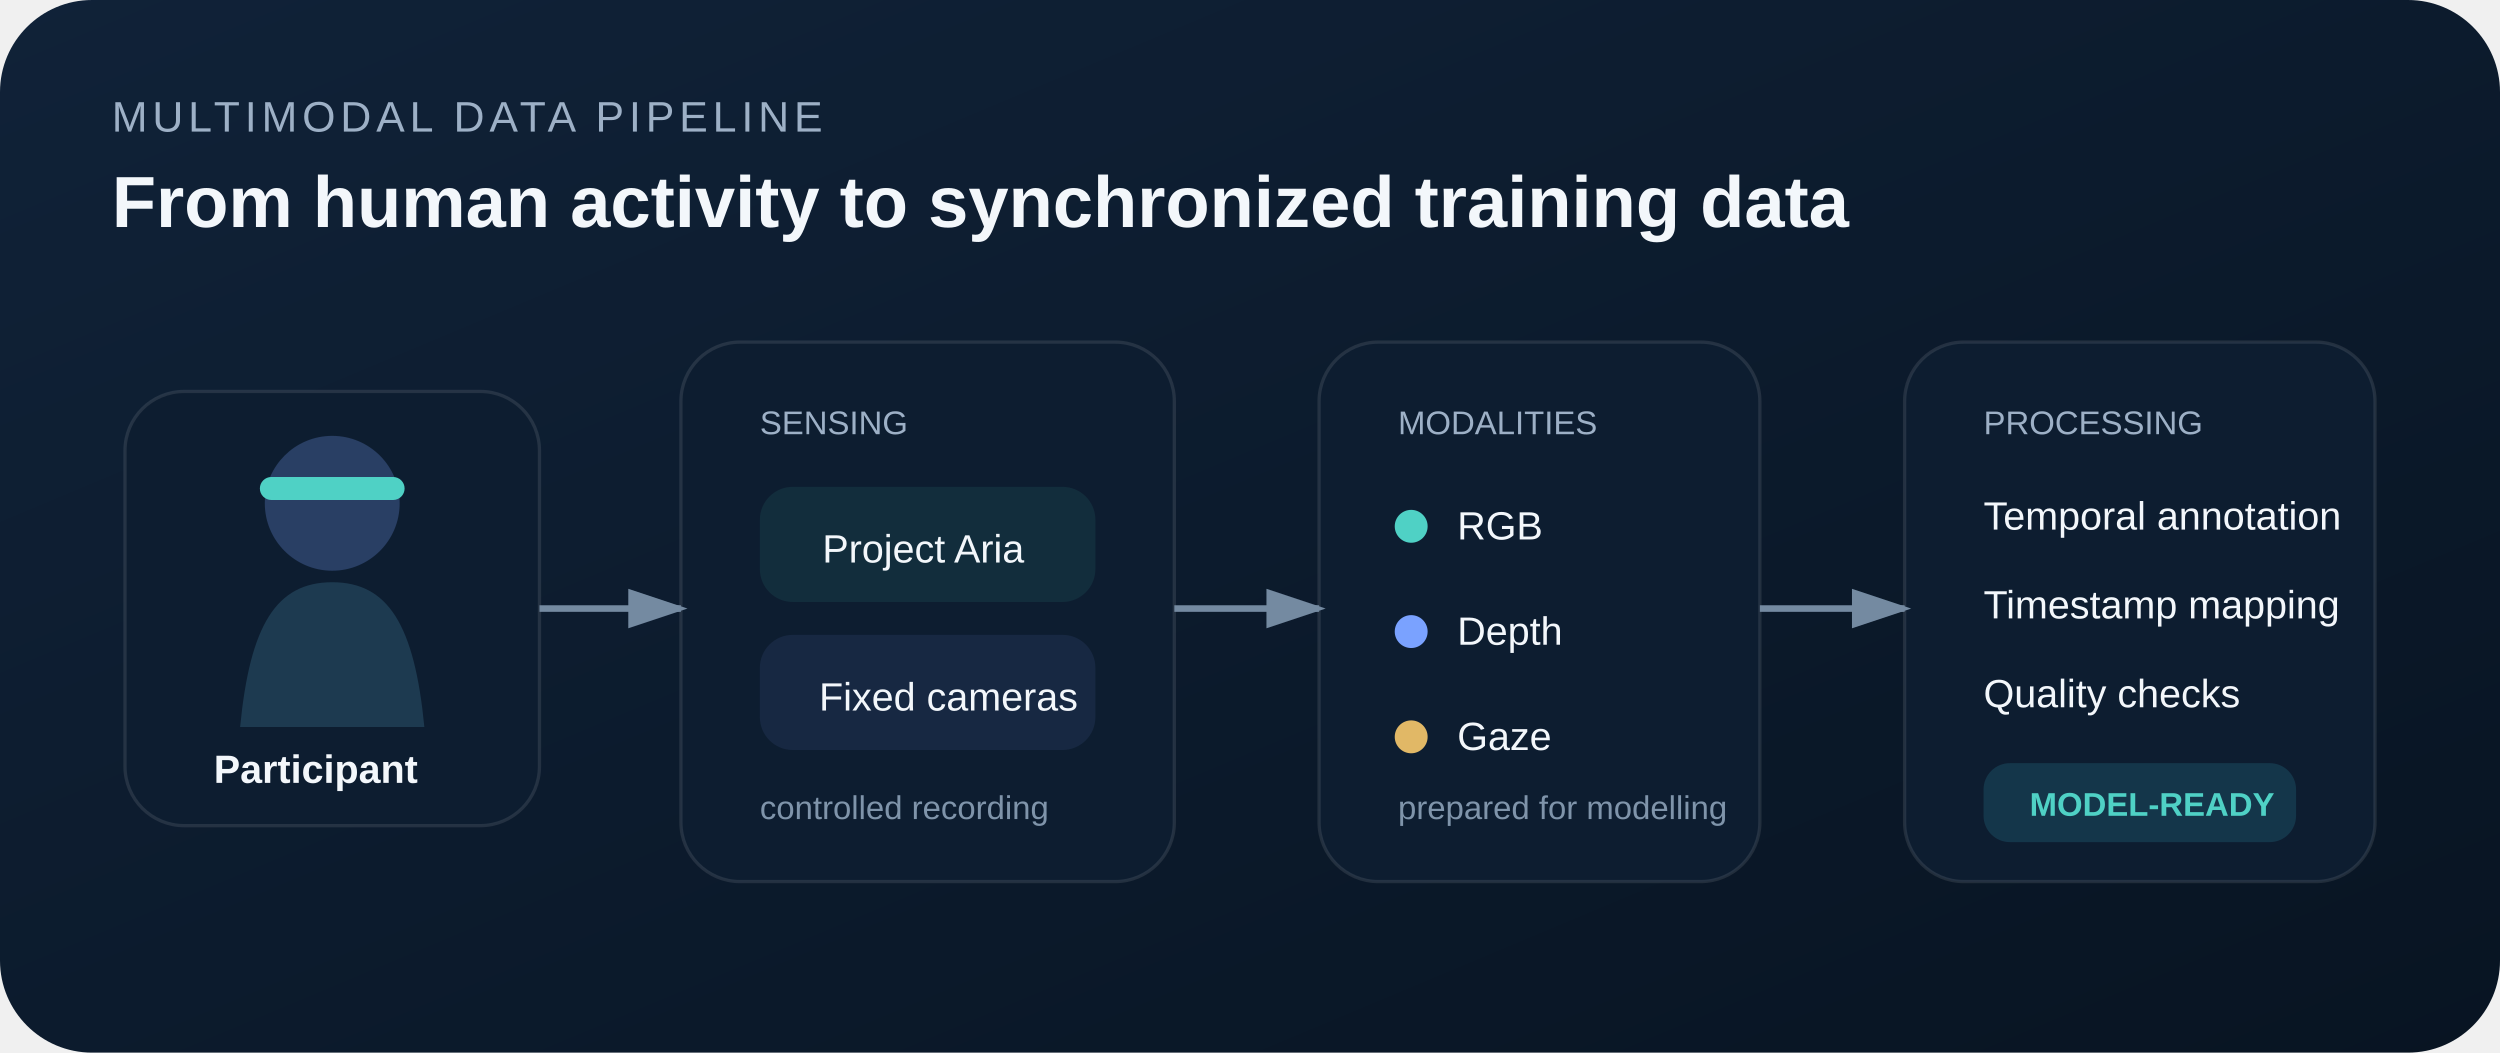
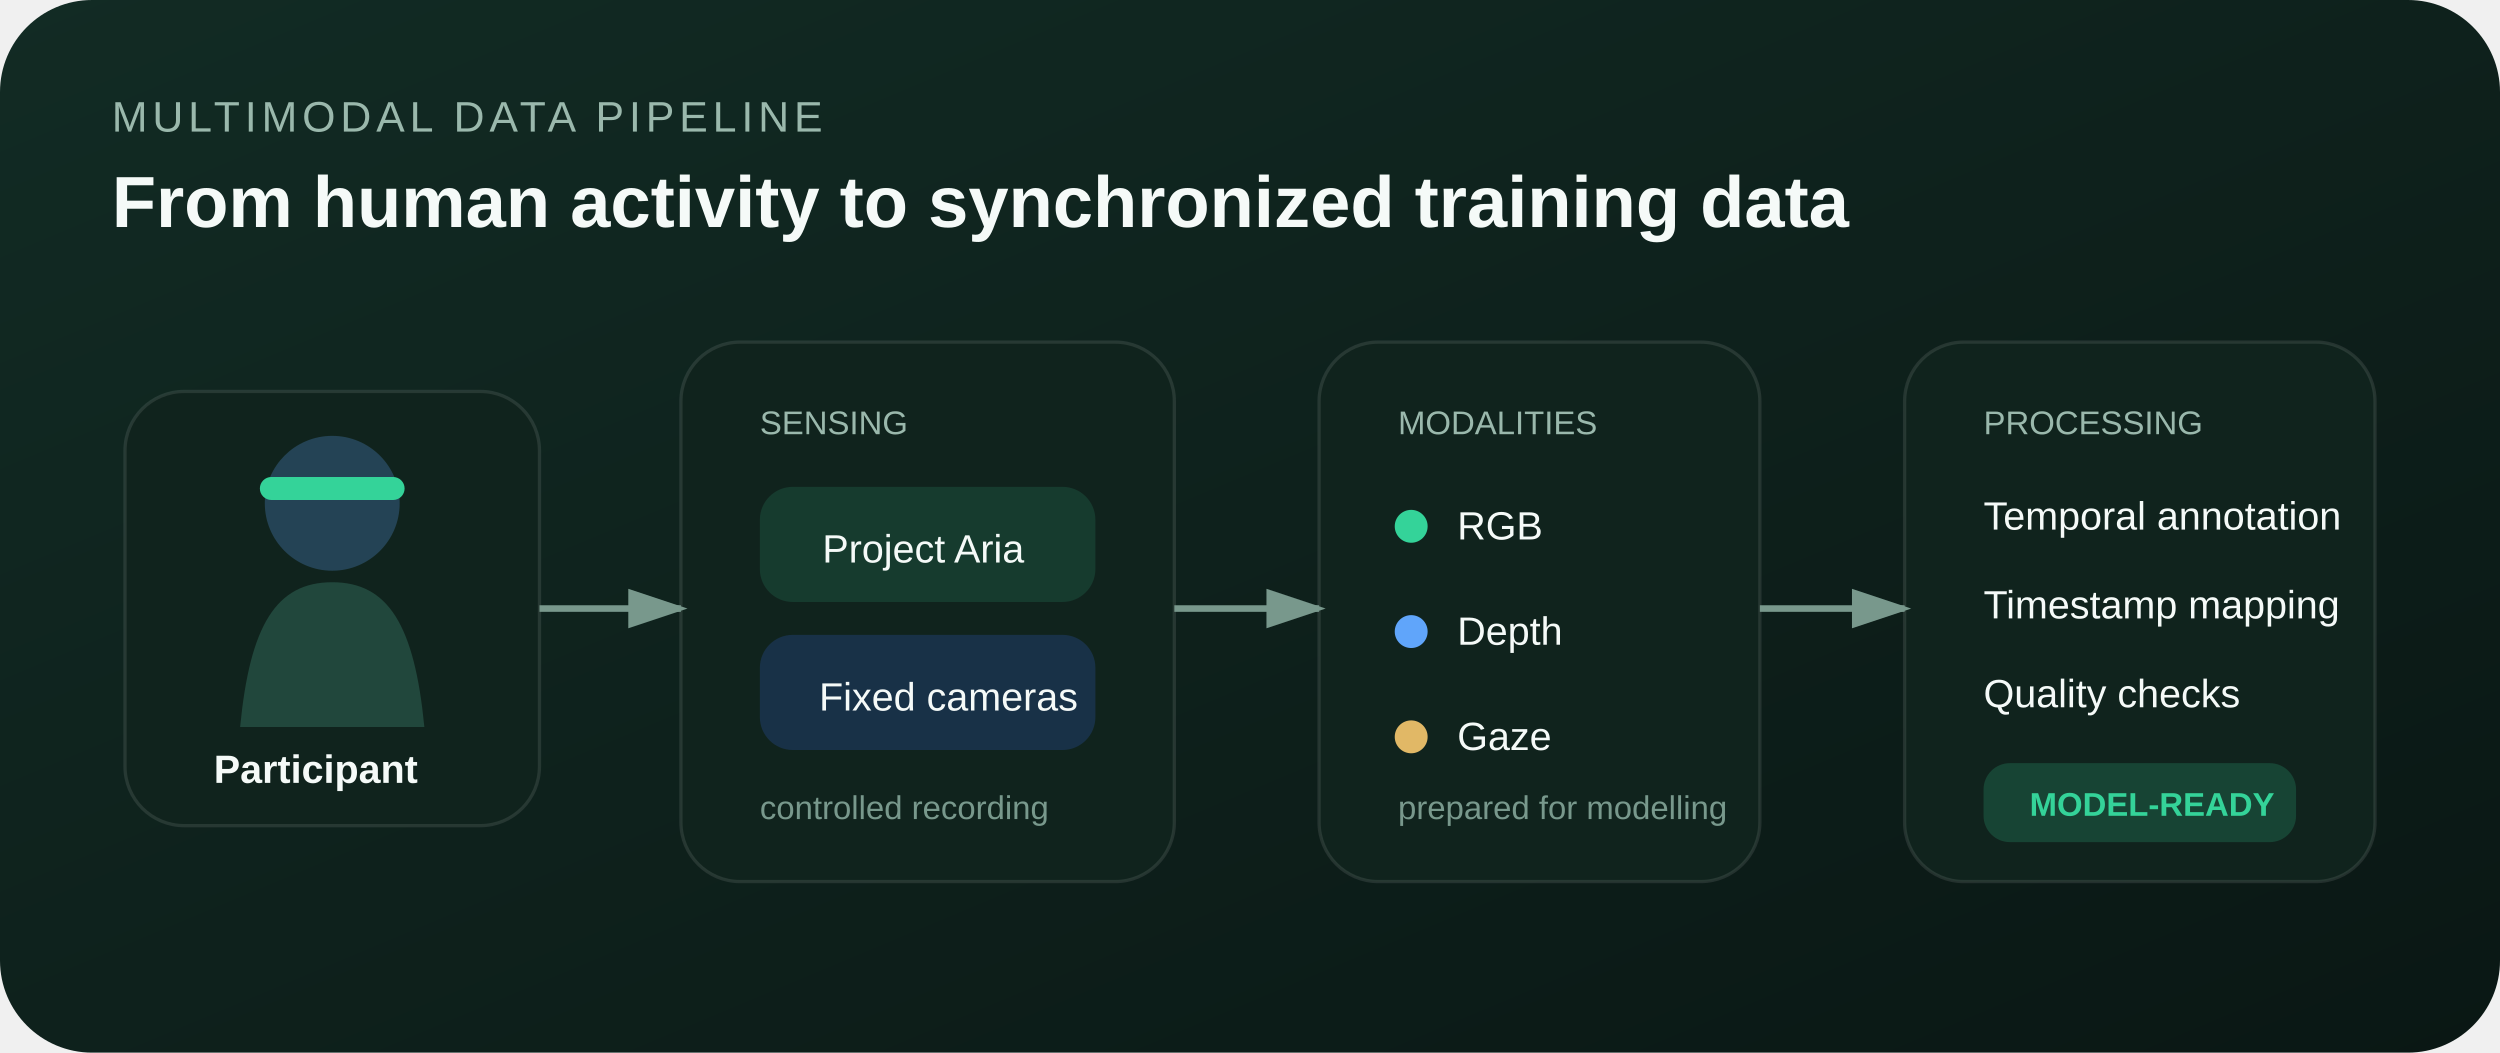
<svg xmlns="http://www.w3.org/2000/svg" viewBox="0 0 760 320" role="img" aria-labelledby="title desc">
  <defs>
    <linearGradient id="bg" x1="0" y1="0" x2="1" y2="1">
-       <stop offset="0" stop-color="#102238" />
-       <stop offset="1" stop-color="#081422" />
+       <stop offset="0" stop-color="#122b24" />
+       <stop offset="1" stop-color="#0a1714" />
    </linearGradient>
    <marker id="arrow" markerWidth="10" markerHeight="10" refX="8" refY="3" orient="auto" markerUnits="strokeWidth">
-       <path d="M0,0 L0,6 L9,3 z" fill="#748aa1" />
+       <path d="M0,0 L0,6 L9,3 z" fill="#78988c" />
    </marker>
  </defs>
  <rect width="760" height="320" rx="28" fill="url(#bg)" />
  <g font-family="Arial, Helvetica, sans-serif">
-     <text x="34" y="40" fill="#9db0c6" font-size="13" letter-spacing="1.5">MULTIMODAL DATA PIPELINE</text>
-     <text x="34" y="69" fill="#f3f7fb" font-size="22" font-weight="700">From human activity to synchronized training data</text>
-     <g>
-       <rect x="38" y="119" width="126" height="132" rx="18" fill="#0d1d30" stroke="#ffffff" stroke-opacity=".1" />
-       <circle cx="101" cy="153" r="20" fill="#7aa2ff" opacity=".25" stroke="#7aa2ff" />
-       <path d="M73 221 C76 190 84 177 101 177 C118 177 126 190 129 221" fill="#1d3a50" />
-       <rect x="79" y="145" width="44" height="7" rx="3.5" fill="#4fd1c5" />
-       <text x="65" y="238" fill="#f3f7fb" font-size="12" font-weight="700">Participant</text>
+     <text x="34" y="40" fill="#9ab8ac" font-size="13" letter-spacing="1.5">MULTIMODAL DATA PIPELINE</text>
+     <text x="34" y="69" fill="#f5faf8" font-size="22" font-weight="700">From human activity to synchronized training data</text>
+     <rect x="38" y="119" width="126" height="132" rx="18" fill="#10231d" stroke="#ffffff" stroke-opacity=".10" />
+     <circle cx="101" cy="153" r="20" fill="#60a5fa" opacity=".25" stroke="#60a5fa" />
+     <path d="M73 221 C76 190 84 177 101 177 C118 177 126 190 129 221" fill="#21473c" />
+     <rect x="79" y="145" width="44" height="7" rx="3.5" fill="#34d399" />
+     <text x="65" y="238" fill="#f5faf8" font-size="12" font-weight="700">Participant</text>
+     <rect x="207" y="104" width="150" height="164" rx="18" fill="#10231d" stroke="#ffffff" stroke-opacity=".10" />
+     <text x="231" y="132" fill="#9ab8ac" font-size="10">SENSING</text>
+     <rect x="231" y="148" width="102" height="35" rx="10" fill="#163b2e" />
+     <text x="250" y="171" fill="#f5faf8" font-size="12">Project Aria</text>
+     <rect x="231" y="193" width="102" height="35" rx="10" fill="#183147" />
+     <text x="249" y="216" fill="#f5faf8" font-size="12">Fixed cameras</text>
+     <text x="231" y="249" fill="#78988c" font-size="10">controlled recording</text>
+     <rect x="401" y="104" width="134" height="164" rx="18" fill="#10231d" stroke="#ffffff" stroke-opacity=".10" />
+     <text x="425" y="132" fill="#9ab8ac" font-size="10">MODALITIES</text>
+     <g font-size="12" fill="#f5faf8">
+       <circle cx="429" cy="160" r="5" fill="#34d399" />
+       <text x="443" y="164">RGB</text>
+       <circle cx="429" cy="192" r="5" fill="#60a5fa" />
+       <text x="443" y="196">Depth</text>
+       <circle cx="429" cy="224" r="5" fill="#e1b866" />
+       <text x="443" y="228">Gaze</text>
    </g>
-     <g>
-       <rect x="207" y="104" width="150" height="164" rx="18" fill="#0d1d30" stroke="#ffffff" stroke-opacity=".1" />
-       <text x="231" y="132" fill="#9db0c6" font-size="10">SENSING</text>
-       <rect x="231" y="148" width="102" height="35" rx="10" fill="#122d3c" />
-       <text x="250" y="171" fill="#f3f7fb" font-size="12">Project Aria</text>
-       <rect x="231" y="193" width="102" height="35" rx="10" fill="#172842" />
-       <text x="249" y="216" fill="#f3f7fb" font-size="12">Fixed cameras</text>
-       <text x="231" y="249" fill="#7f94aa" font-size="10">controlled recording</text>
-     </g>
-     <g>
-       <rect x="401" y="104" width="134" height="164" rx="18" fill="#0d1d30" stroke="#ffffff" stroke-opacity=".1" />
-       <text x="425" y="132" fill="#9db0c6" font-size="10">MODALITIES</text>
-       <g font-size="12" fill="#f3f7fb">
-         <circle cx="429" cy="160" r="5" fill="#4fd1c5" />
-         <text x="443" y="164">RGB</text>
-         <circle cx="429" cy="192" r="5" fill="#7aa2ff" />
-         <text x="443" y="196">Depth</text>
-         <circle cx="429" cy="224" r="5" fill="#e1b866" />
-         <text x="443" y="228">Gaze</text>
-       </g>
-       <text x="425" y="249" fill="#7f94aa" font-size="10">prepared for modelling</text>
-     </g>
-     <g>
-       <rect x="579" y="104" width="143" height="164" rx="18" fill="#0d1d30" stroke="#ffffff" stroke-opacity=".1" />
-       <text x="603" y="132" fill="#9db0c6" font-size="10">PROCESSING</text>
-       <text x="603" y="161" fill="#f3f7fb" font-size="12">Temporal annotation</text>
-       <text x="603" y="188" fill="#f3f7fb" font-size="12">Timestamp mapping</text>
-       <text x="603" y="215" fill="#f3f7fb" font-size="12">Quality checks</text>
-       <rect x="603" y="232" width="95" height="24" rx="8" fill="#14364a" />
-       <text x="617" y="248" fill="#4fd1c5" font-size="10" font-weight="700">MODEL-READY</text>
-     </g>
-     <path d="M164 185 L207 185" stroke="#748aa1" stroke-width="2" marker-end="url(#arrow)" />
-     <path d="M357 185 L401 185" stroke="#748aa1" stroke-width="2" marker-end="url(#arrow)" />
-     <path d="M535 185 L579 185" stroke="#748aa1" stroke-width="2" marker-end="url(#arrow)" />
+     <text x="425" y="249" fill="#78988c" font-size="10">prepared for modelling</text>
+     <rect x="579" y="104" width="143" height="164" rx="18" fill="#10231d" stroke="#ffffff" stroke-opacity=".10" />
+     <text x="603" y="132" fill="#9ab8ac" font-size="10">PROCESSING</text>
+     <text x="603" y="161" fill="#f5faf8" font-size="12">Temporal annotation</text>
+     <text x="603" y="188" fill="#f5faf8" font-size="12">Timestamp mapping</text>
+     <text x="603" y="215" fill="#f5faf8" font-size="12">Quality checks</text>
+     <rect x="603" y="232" width="95" height="24" rx="8" fill="#174434" />
+     <text x="617" y="248" fill="#34d399" font-size="10" font-weight="700">MODEL-READY</text>
+     <path d="M164 185 L207 185" stroke="#78988c" stroke-width="2" marker-end="url(#arrow)" />
+     <path d="M357 185 L401 185" stroke="#78988c" stroke-width="2" marker-end="url(#arrow)" />
+     <path d="M535 185 L579 185" stroke="#78988c" stroke-width="2" marker-end="url(#arrow)" />
  </g>
</svg>
